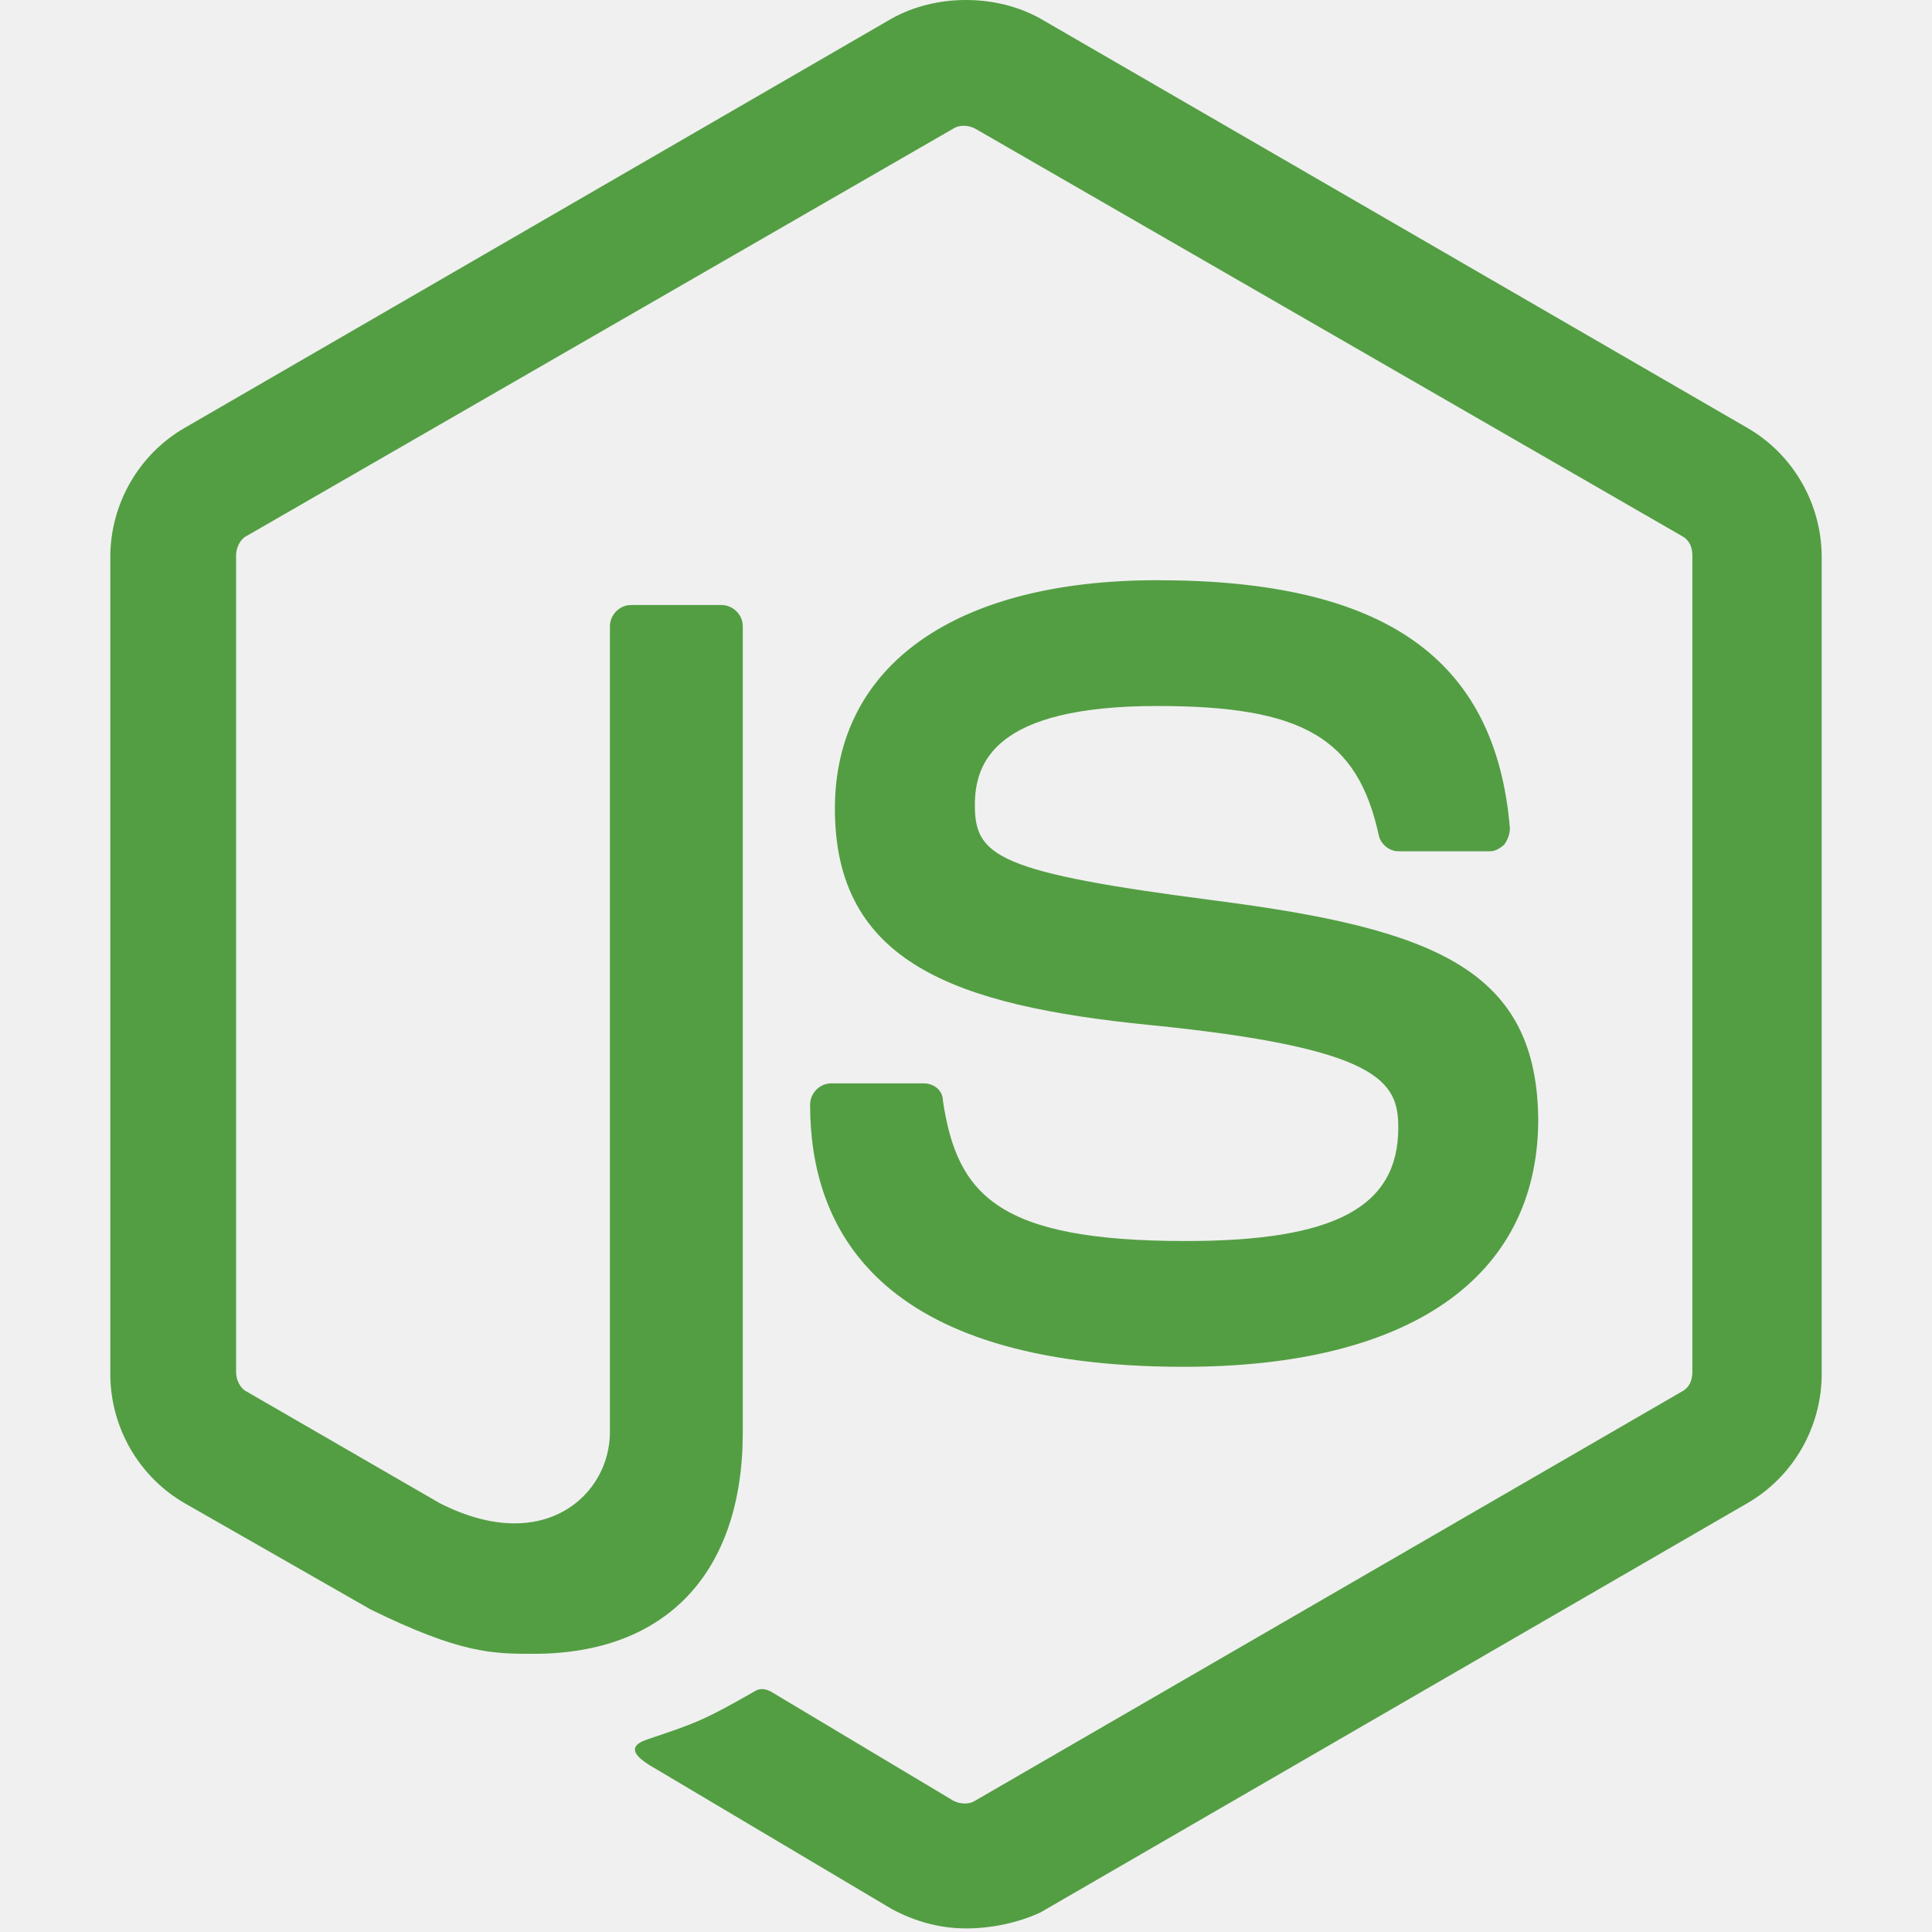
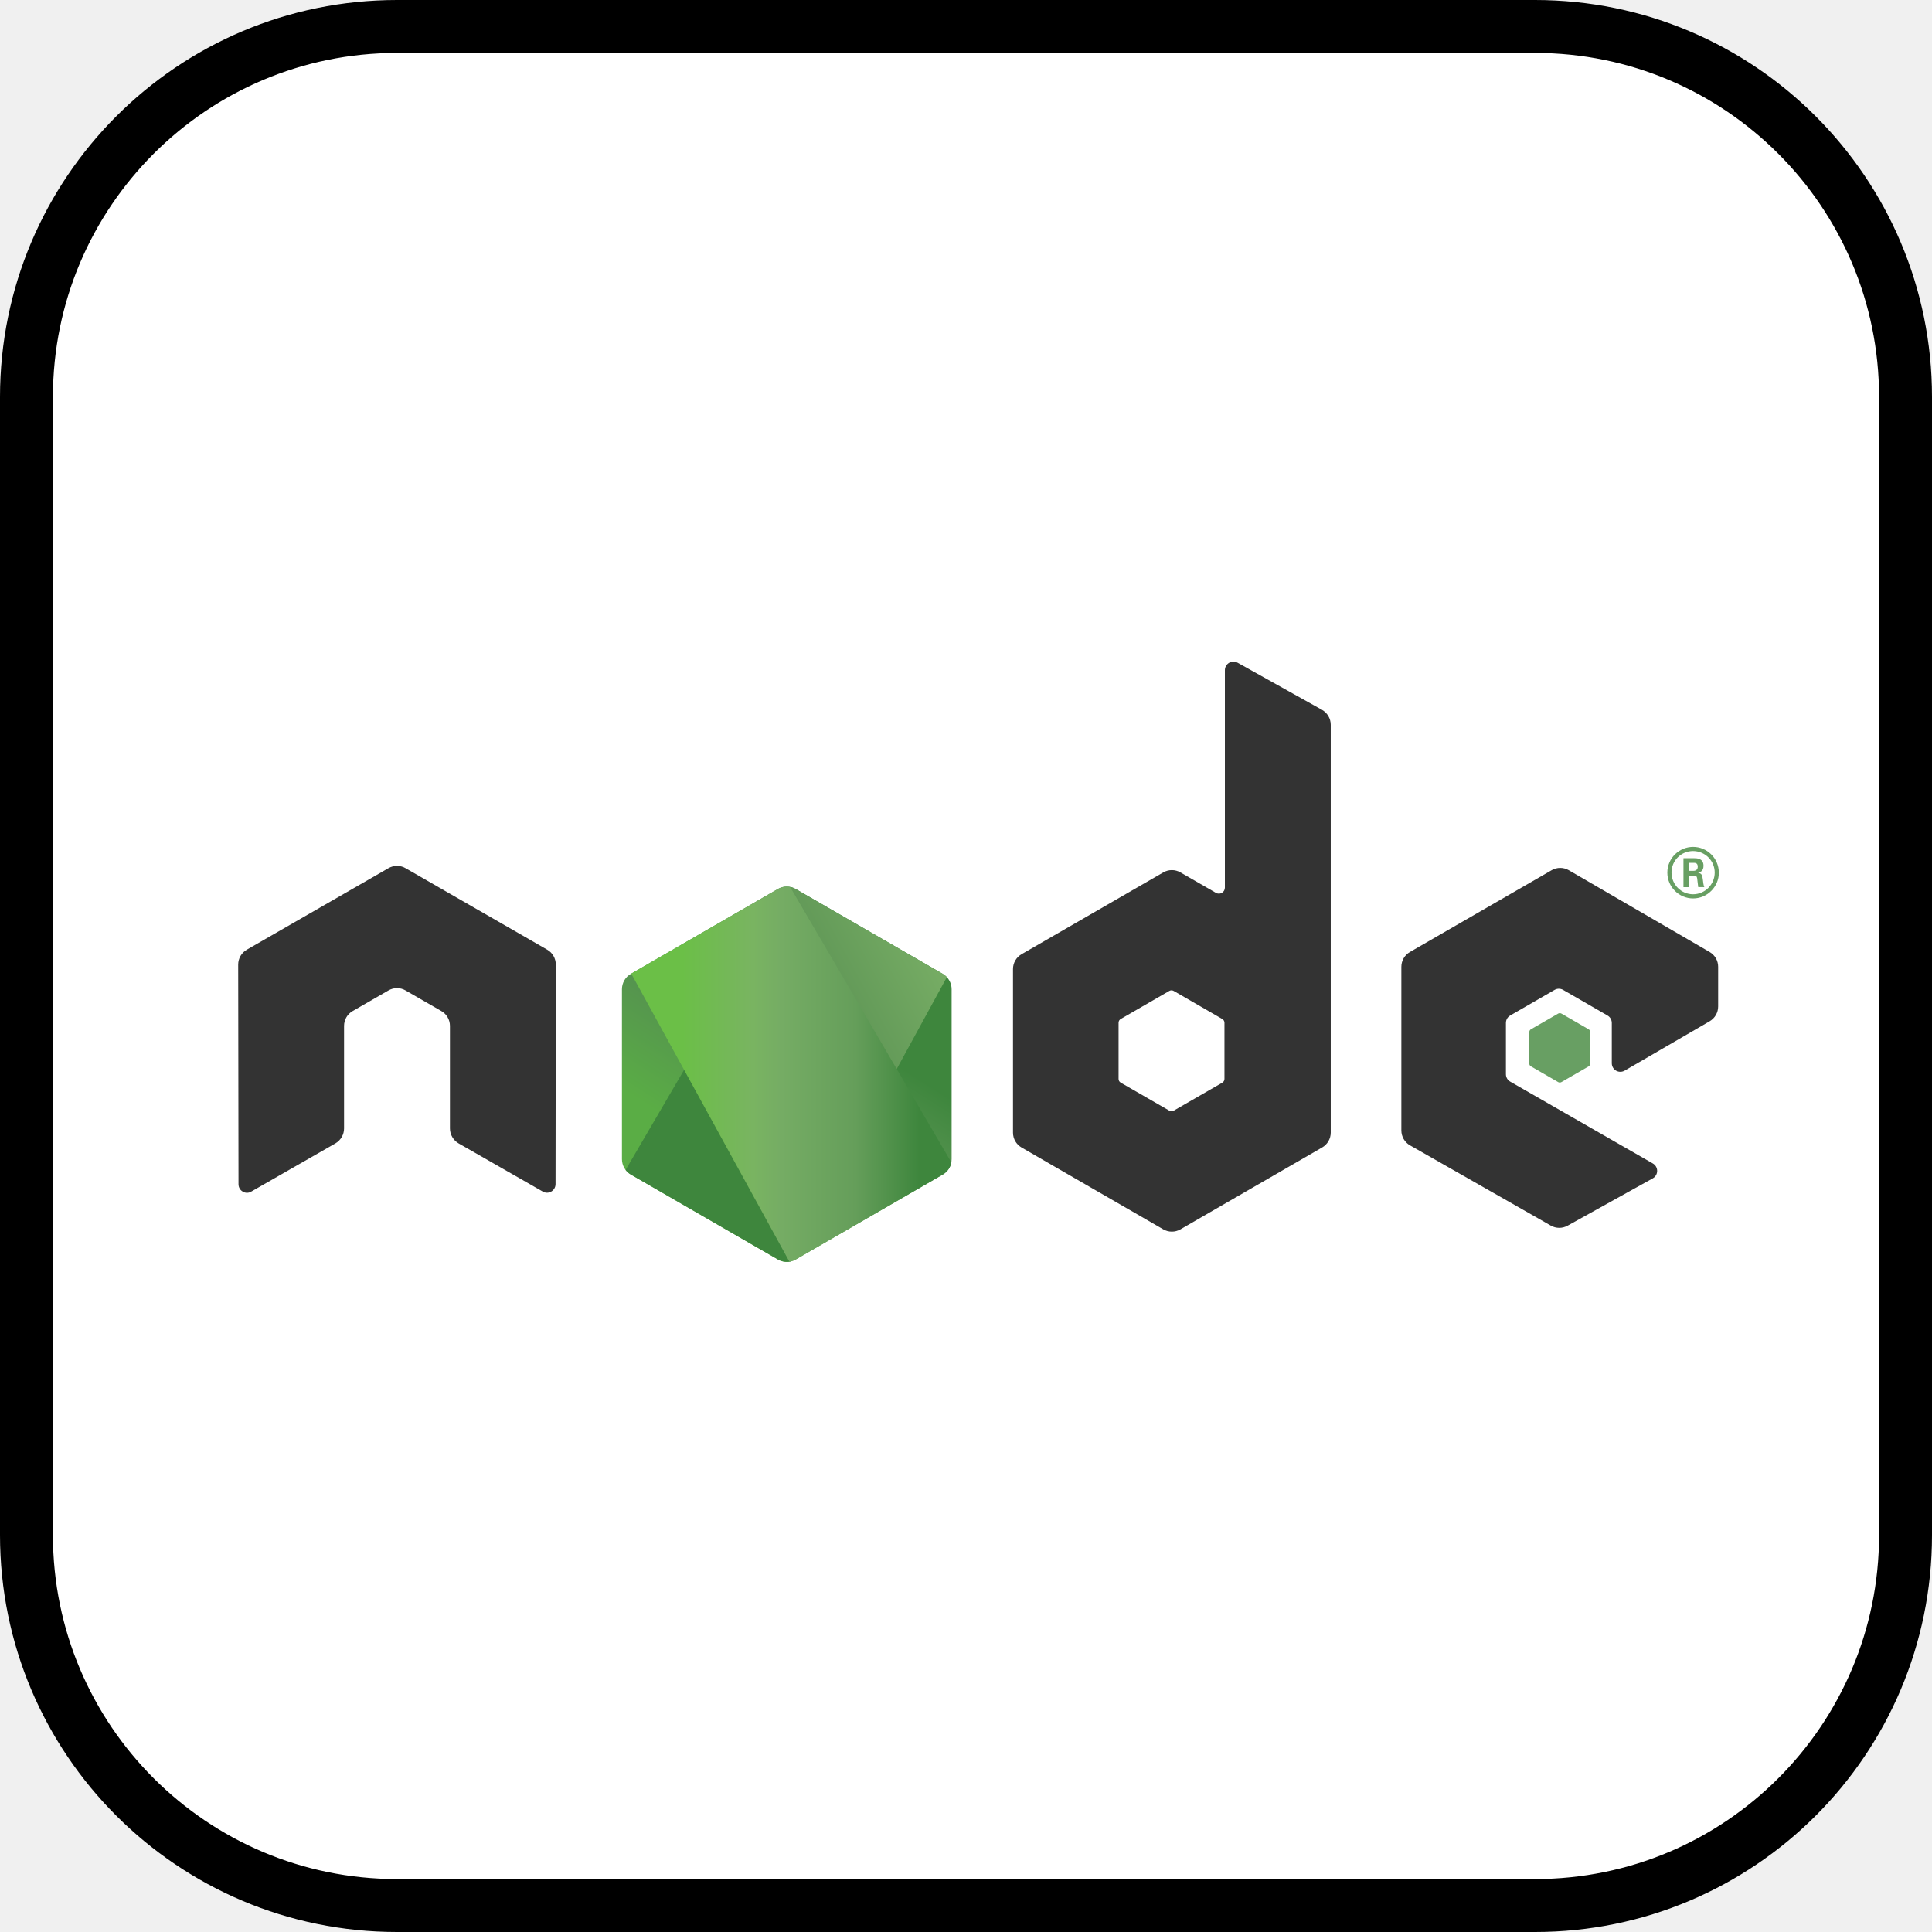
- <svg xmlns="http://www.w3.org/2000/svg" width="800px" height="800px" viewBox="-16.5 0 289 289" version="1.1" preserveAspectRatio="xMidYMid">
-   <g>
-     <path d="M128,288.464 C124.025,288.464 120.315,287.404 116.87,285.549 L81.623,264.613 C76.323,261.698 78.973,260.638 80.563,260.108 C87.718,257.723 89.043,257.193 96.464,252.952 C97.259,252.422 98.319,252.687 99.114,253.217 L126.145,269.383 C127.205,269.913 128.53,269.913 129.325,269.383 L235.064,208.166 C236.124,207.636 236.654,206.576 236.654,205.251 L236.654,83.081 C236.654,81.756 236.124,80.696 235.064,80.166 L129.325,19.213 C128.265,18.683 126.94,18.683 126.145,19.213 L20.406,80.166 C19.346,80.696 18.816,82.021 18.816,83.081 L18.816,205.251 C18.816,206.311 19.346,207.636 20.406,208.166 L49.292,224.861 C64.928,232.812 74.733,223.536 74.733,214.261 L74.733,93.681 C74.733,92.091 76.058,90.501 77.913,90.501 L91.429,90.501 C93.019,90.501 94.609,91.826 94.609,93.681 L94.609,214.261 C94.609,235.197 83.213,247.387 63.337,247.387 C57.242,247.387 52.472,247.387 38.957,240.762 L11.13,224.861 C4.24,220.886 5.68434189e-14,213.466 5.68434189e-14,205.516 L5.68434189e-14,83.346 C5.68434189e-14,75.395 4.24,67.975 11.13,64 L116.87,2.783 C123.495,-0.928 132.505,-0.928 139.13,2.783 L244.87,64 C251.76,67.975 256,75.395 256,83.346 L256,205.516 C256,213.466 251.76,220.886 244.87,224.861 L139.13,286.079 C135.685,287.669 131.71,288.464 128,288.464 L128,288.464 Z M160.596,204.455 C114.219,204.455 104.679,183.255 104.679,165.234 C104.679,163.644 106.004,162.054 107.859,162.054 L121.64,162.054 C123.23,162.054 124.555,163.114 124.555,164.704 C126.675,178.749 132.77,185.64 160.861,185.64 C183.122,185.64 192.663,180.605 192.663,168.679 C192.663,161.789 190.012,156.754 155.296,153.308 C126.41,150.393 108.389,144.033 108.389,120.977 C108.389,99.511 126.41,86.791 156.621,86.791 C190.542,86.791 207.238,98.451 209.358,123.892 C209.358,124.687 209.093,125.482 208.563,126.277 C208.033,126.807 207.238,127.337 206.443,127.337 L192.663,127.337 C191.337,127.337 190.012,126.277 189.747,124.952 C186.567,110.377 178.352,105.607 156.621,105.607 C132.24,105.607 129.325,114.087 129.325,120.447 C129.325,128.133 132.77,130.518 165.631,134.758 C198.228,138.998 213.598,145.093 213.598,167.884 C213.333,191.205 194.253,204.455 160.596,204.455 L160.596,204.455 Z" fill="#539E43" />
+ <svg xmlns="http://www.w3.org/2000/svg" width="800px" height="800px" viewBox="0 0 73 73" version="1.1">
+   <defs>
+     <linearGradient x1="72.724%" y1="9.24%" x2="27.269%" y2="90.753%" id="linearGradient-1">
+       <stop stop-color="#3E863D" offset="30%">
+ 
+ </stop>
+       <stop stop-color="#55934F" offset="50%">
+ 
+ </stop>
+       <stop stop-color="#5AAD45" offset="80%">
+ 
+ </stop>
+     </linearGradient>
+     <linearGradient x1="3.994%" y1="80.099%" x2="97.307%" y2="20.906%" id="linearGradient-2">
+       <stop stop-color="#3E863D" offset="57%">
+ 
+ </stop>
+       <stop stop-color="#619857" offset="72%">
+ 
+ </stop>
+       <stop stop-color="#76AC64" offset="100%">
+ 
+ </stop>
+     </linearGradient>
+     <linearGradient x1="0%" y1="50%" x2="100%" y2="50%" id="linearGradient-3">
+       <stop stop-color="#6BBF47" offset="16%">
+ 
+ </stop>
+       <stop stop-color="#79B461" offset="38%">
+ 
+ </stop>
+       <stop stop-color="#75AC64" offset="47%">
+ 
+ </stop>
+       <stop stop-color="#659E5A" offset="70%">
+ 
+ </stop>
+       <stop stop-color="#3E863D" offset="90%">
+ 
+ </stop>
+     </linearGradient>
+   </defs>
+   <g id="build-tools/nodejs" stroke="none" stroke-width="1" fill="none" fill-rule="evenodd">
+     <g id="container" transform="translate(2, 2)">
+       <rect id="mask" stroke="#000000" stroke-width="2" fill="#FFFFFF" fill-rule="nonzero" x="-1" y="-1" width="71" height="71" rx="14">
+ 
+ </rect>
+       <g id="Node.js_logo-(1)" transform="translate(7, 23)">
+         <path d="M54.815,7.905 L54.985,7.905 C55.124,7.905 55.15,7.808 55.15,7.751 C55.15,7.602 55.048,7.602 54.991,7.602 L54.817,7.602 L54.815,7.905 Z M54.609,7.427 L54.985,7.427 C55.114,7.427 55.367,7.427 55.367,7.715 C55.367,7.916 55.238,7.958 55.16,7.983 C55.311,7.994 55.321,8.092 55.341,8.231 C55.351,8.318 55.368,8.469 55.398,8.519 L55.167,8.519 C55.16,8.469 55.125,8.191 55.125,8.176 C55.11,8.114 55.088,8.083 55.011,8.083 L54.82,8.083 L54.82,8.521 L54.609,8.521 L54.609,7.427 Z M54.158,7.971 C54.158,8.423 54.523,8.79 54.972,8.79 C55.425,8.79 55.79,8.416 55.79,7.971 C55.79,7.517 55.42,7.157 54.971,7.157 C54.528,7.157 54.157,7.512 54.157,7.97 L54.158,7.971 Z M55.947,7.973 C55.947,8.509 55.508,8.947 54.973,8.947 C54.442,8.947 54,8.514 54,7.973 C54,7.422 54.453,7 54.973,7 C55.498,7 55.945,7.423 55.945,7.973 L55.947,7.973 Z" id="Shape" fill="#689F63" fill-rule="nonzero">
+ 
+ </path>
+         <path d="M12.001,11.447 C12.001,11.214 11.878,11 11.678,10.885 L6.323,7.804 C6.233,7.751 6.132,7.723 6.029,7.719 L5.974,7.719 C5.871,7.723 5.77,7.751 5.678,7.804 L0.324,10.885 C0.124,11.001 0,11.215 0,11.447 L0.012,19.745 C0.012,19.86 0.071,19.967 0.172,20.024 C0.271,20.085 0.395,20.085 0.493,20.024 L3.676,18.201 C3.877,18.082 4,17.87 4,17.64 L4,13.764 C4,13.532 4.123,13.319 4.323,13.204 L5.678,12.423 C5.779,12.365 5.889,12.336 6.002,12.336 C6.112,12.336 6.225,12.365 6.323,12.423 L7.678,13.203 C7.878,13.318 8.001,13.532 8.001,13.763 L8.001,17.639 C8.001,17.869 8.126,18.082 8.326,18.201 L11.507,20.022 C11.607,20.082 11.731,20.082 11.83,20.022 C11.928,19.965 11.991,19.858 11.991,19.743 L12.001,11.447 Z M37.266,15.767 C37.266,15.824 37.236,15.878 37.186,15.907 L35.346,16.967 C35.297,16.995 35.235,16.995 35.185,16.967 L33.346,15.907 C33.295,15.878 33.265,15.824 33.265,15.767 L33.265,13.644 C33.265,13.586 33.295,13.532 33.345,13.503 L35.183,12.441 C35.233,12.412 35.295,12.412 35.346,12.441 L37.185,13.503 C37.235,13.532 37.266,13.586 37.266,13.644 L37.266,15.767 Z M37.763,0.041 C37.663,-0.015 37.541,-0.013 37.442,0.044 C37.343,0.103 37.282,0.209 37.282,0.324 L37.282,8.54 C37.282,8.621 37.239,8.696 37.169,8.736 C37.1,8.777 37.013,8.777 36.943,8.736 L35.602,7.964 C35.402,7.848 35.156,7.848 34.955,7.964 L29.599,11.055 C29.399,11.17 29.276,11.384 29.276,11.614 L29.276,17.798 C29.276,18.029 29.399,18.241 29.599,18.358 L34.955,21.451 C35.155,21.566 35.402,21.566 35.602,21.451 L40.958,18.356 C41.158,18.24 41.282,18.028 41.282,17.796 L41.282,2.384 C41.282,2.15 41.154,1.934 40.949,1.819 L37.763,0.041 Z M55.599,13.588 C55.798,13.472 55.92,13.259 55.92,13.029 L55.92,11.53 C55.92,11.299 55.798,11.087 55.598,10.971 L50.276,7.881 C50.076,7.765 49.829,7.765 49.628,7.881 L44.273,10.972 C44.072,11.088 43.95,11.3 43.95,11.532 L43.95,17.713 C43.95,17.946 44.075,18.161 44.276,18.276 L49.596,21.308 C49.792,21.421 50.033,21.422 50.231,21.312 L53.449,19.524 C53.551,19.467 53.615,19.359 53.615,19.243 C53.615,19.127 53.553,19.018 53.452,18.961 L48.064,15.869 C47.963,15.812 47.901,15.705 47.901,15.59 L47.901,13.65 C47.901,13.535 47.962,13.428 48.063,13.37 L49.739,12.403 C49.839,12.345 49.962,12.345 50.062,12.403 L51.739,13.37 C51.839,13.427 51.901,13.535 51.901,13.65 L51.901,15.174 C51.901,15.289 51.963,15.397 52.063,15.455 C52.163,15.512 52.286,15.512 52.386,15.454 L55.599,13.588 Z" id="Shape" fill="#333333">
+ 
+ </path>
+         <path d="M49.874,13.298 C49.912,13.276 49.959,13.276 49.998,13.298 L51.025,13.891 C51.064,13.914 51.087,13.954 51.087,13.999 L51.087,15.186 C51.087,15.23 51.064,15.271 51.025,15.293 L49.998,15.886 C49.959,15.908 49.912,15.908 49.874,15.886 L48.847,15.293 C48.808,15.271 48.784,15.23 48.784,15.186 L48.784,13.999 C48.784,13.954 48.806,13.914 48.846,13.891 L49.874,13.298 Z" id="Shape" fill="#689F63">
+ 
+ </path>
+         <g id="nd-gr-nodejs-icon" transform="translate(14.5, 8.5)" fill-rule="nonzero">
+           <path d="M5.893,0.09 L0.336,3.297 C0.128,3.417 -2.08951043e-05,3.639 -1.93000907e-16,3.879 L-1.93000907e-16,10.298 C-5.70905583e-05,10.538 0.128,10.76 0.336,10.88 L5.894,14.09 C6.101,14.209 6.357,14.209 6.565,14.09 L12.122,10.88 C12.329,10.759 12.457,10.538 12.457,10.298 L12.457,3.879 C12.457,3.639 12.329,3.417 12.121,3.297 L6.564,0.09 C6.356,-0.03 6.1,-0.03 5.892,0.09" id="Shape" fill="url(#linearGradient-1)">
+ 
+ </path>
+           <path d="M0.138,10.706 C0.192,10.776 0.259,10.835 0.336,10.88 L5.103,13.633 L5.897,14.09 C6.014,14.157 6.149,14.188 6.284,14.177 C6.329,14.174 6.373,14.165 6.416,14.153 L12.277,3.421 C12.232,3.372 12.179,3.33 12.121,3.297 L8.482,1.196 L6.559,0.089 C6.504,0.058 6.445,0.034 6.384,0.019 L0.138,10.706 Z" id="Shape" fill="url(#linearGradient-2)">
+ 
+ </path>
+           <path d="M6.162,0.004 C6.067,0.013 5.976,0.043 5.893,0.09 L0.352,3.288 L6.327,14.172 C6.411,14.16 6.492,14.132 6.566,14.09 L12.123,10.88 C12.293,10.781 12.412,10.614 12.448,10.421 L6.356,0.015 C6.312,0.006 6.266,0.001 6.22,0.001 C6.202,0.001 6.183,0.002 6.165,0.004" id="Shape" fill="url(#linearGradient-3)">
+ 
+ </path>
+         </g>
+       </g>
+     </g>
  </g>
</svg>
